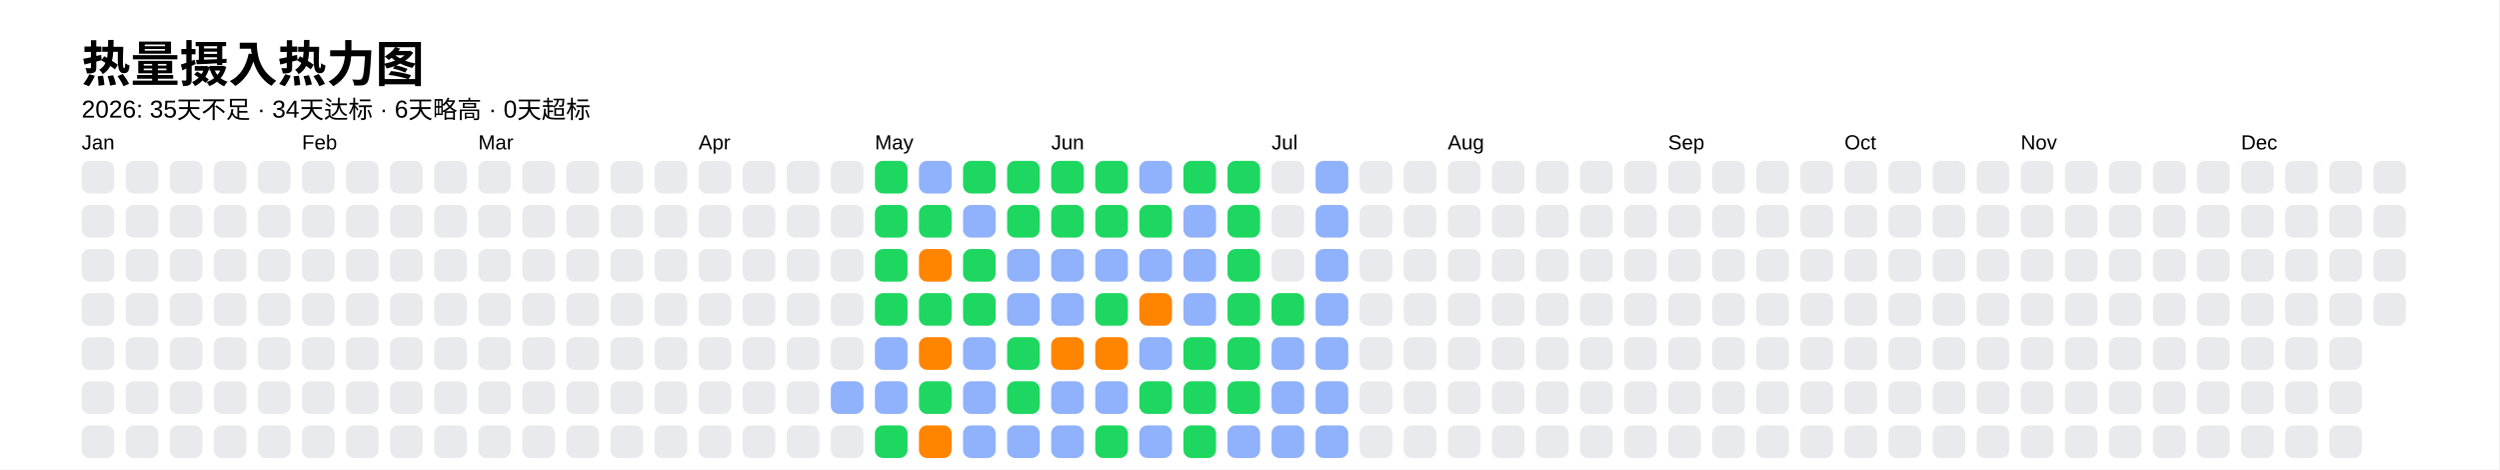
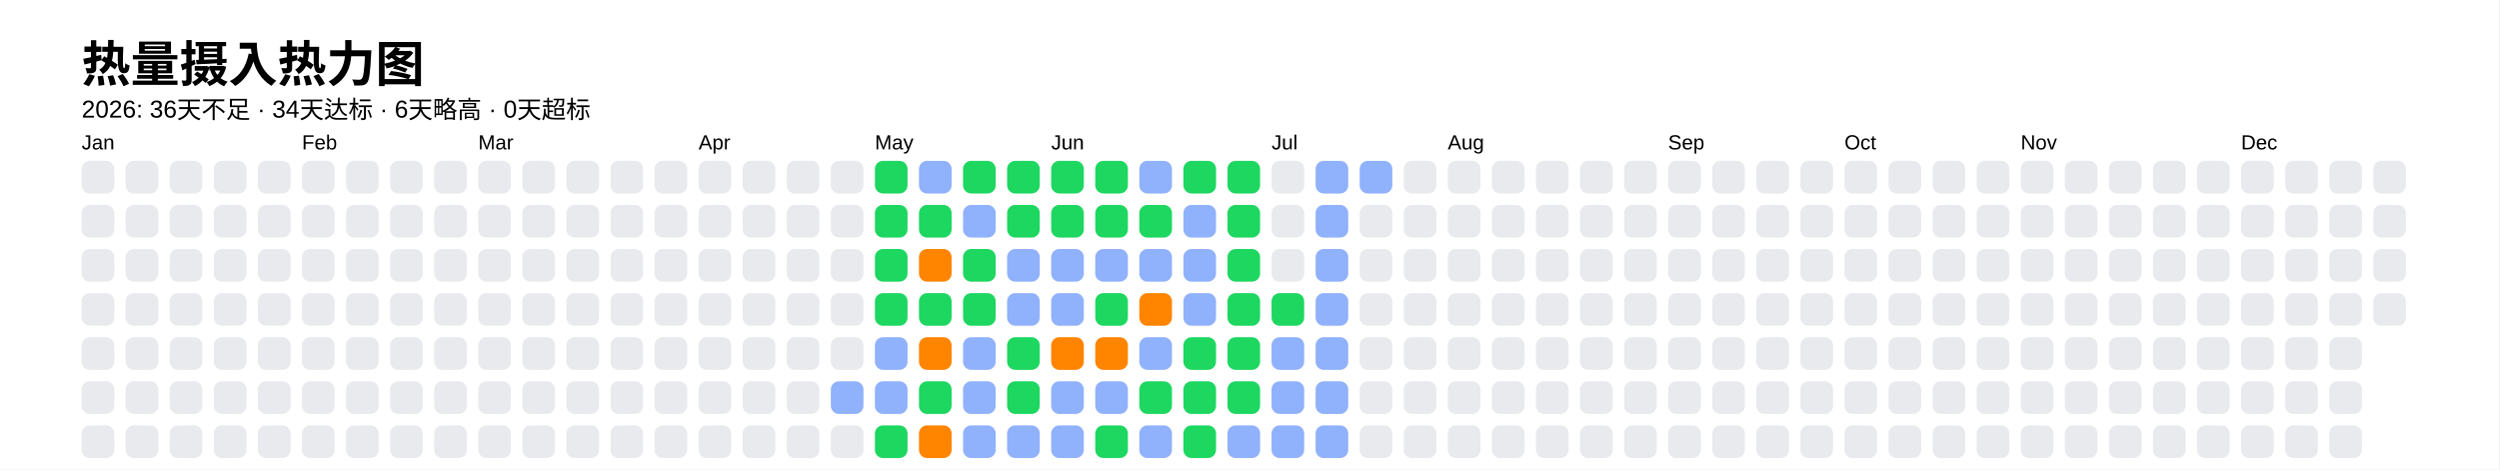
<svg xmlns="http://www.w3.org/2000/svg" style="background-color:white;" baseProfile="full" height="57.5mm" version="1.1" viewBox="0,0,306.2,57.5" width="306.2mm">
  <defs />
  <rect fill="#FFFFFF" height="57.5" width="306.2" x="0" y="0" />
  <text fill="#000000" style="font-size:6px; font-family:Arial; font-weight:bold;" x="10" y="10">热量摄入热力图</text>
-   <text fill="#000000" style="font-size:3px; font-family:Arial;" x="10" y="14.4">2026: 35天不足 · 34天达标 · 6天略高 · 0天超标</text>
+   <text fill="#000000" style="font-size:3px; font-family:Arial;" x="10" y="14.4">2026: 36天不足 · 34天达标 · 6天略高 · 0天超标</text>
  <text fill="#000000" style="font-size:2.5px; font-family:Arial" x="10" y="18.3">Jan</text>
  <rect fill="#E8EAED" height="4" rx="1" ry="1" width="4" x="10" y="19.7" />
  <rect fill="#E8EAED" height="4" rx="1" ry="1" width="4" x="10" y="25.1" />
  <rect fill="#E8EAED" height="4" rx="1" ry="1" width="4" x="10" y="30.5" />
  <rect fill="#E8EAED" height="4" rx="1" ry="1" width="4" x="10" y="35.9" />
  <rect fill="#E8EAED" height="4" rx="1" ry="1" width="4" x="10" y="41.3" />
  <rect fill="#E8EAED" height="4" rx="1" ry="1" width="4" x="10" y="46.7" />
  <rect fill="#E8EAED" height="4" rx="1" ry="1" width="4" x="10" y="52.1" />
  <rect fill="#E8EAED" height="4" rx="1" ry="1" width="4" x="15.4" y="19.7" />
  <rect fill="#E8EAED" height="4" rx="1" ry="1" width="4" x="15.4" y="25.1" />
  <rect fill="#E8EAED" height="4" rx="1" ry="1" width="4" x="15.4" y="30.5" />
  <rect fill="#E8EAED" height="4" rx="1" ry="1" width="4" x="15.4" y="35.9" />
  <rect fill="#E8EAED" height="4" rx="1" ry="1" width="4" x="15.4" y="41.3" />
  <rect fill="#E8EAED" height="4" rx="1" ry="1" width="4" x="15.4" y="46.7" />
  <rect fill="#E8EAED" height="4" rx="1" ry="1" width="4" x="15.4" y="52.1" />
  <rect fill="#E8EAED" height="4" rx="1" ry="1" width="4" x="20.8" y="19.7" />
  <rect fill="#E8EAED" height="4" rx="1" ry="1" width="4" x="20.8" y="25.1" />
  <rect fill="#E8EAED" height="4" rx="1" ry="1" width="4" x="20.8" y="30.5" />
  <rect fill="#E8EAED" height="4" rx="1" ry="1" width="4" x="20.8" y="35.9" />
  <rect fill="#E8EAED" height="4" rx="1" ry="1" width="4" x="20.8" y="41.3" />
  <rect fill="#E8EAED" height="4" rx="1" ry="1" width="4" x="20.8" y="46.7" />
  <rect fill="#E8EAED" height="4" rx="1" ry="1" width="4" x="20.8" y="52.1" />
  <rect fill="#E8EAED" height="4" rx="1" ry="1" width="4" x="26.2" y="19.7" />
  <rect fill="#E8EAED" height="4" rx="1" ry="1" width="4" x="26.2" y="25.1" />
  <rect fill="#E8EAED" height="4" rx="1" ry="1" width="4" x="26.2" y="30.5" />
  <rect fill="#E8EAED" height="4" rx="1" ry="1" width="4" x="26.2" y="35.9" />
  <rect fill="#E8EAED" height="4" rx="1" ry="1" width="4" x="26.2" y="41.3" />
  <rect fill="#E8EAED" height="4" rx="1" ry="1" width="4" x="26.2" y="46.7" />
  <rect fill="#E8EAED" height="4" rx="1" ry="1" width="4" x="26.2" y="52.1" />
  <rect fill="#E8EAED" height="4" rx="1" ry="1" width="4" x="31.6" y="19.7" />
  <rect fill="#E8EAED" height="4" rx="1" ry="1" width="4" x="31.6" y="25.1" />
  <rect fill="#E8EAED" height="4" rx="1" ry="1" width="4" x="31.6" y="30.5" />
  <rect fill="#E8EAED" height="4" rx="1" ry="1" width="4" x="31.6" y="35.9" />
  <rect fill="#E8EAED" height="4" rx="1" ry="1" width="4" x="31.6" y="41.3" />
  <rect fill="#E8EAED" height="4" rx="1" ry="1" width="4" x="31.6" y="46.7" />
  <rect fill="#E8EAED" height="4" rx="1" ry="1" width="4" x="31.6" y="52.1" />
  <text fill="#000000" style="font-size:2.5px; font-family:Arial" x="37.0" y="18.3">Feb</text>
  <rect fill="#E8EAED" height="4" rx="1" ry="1" width="4" x="37.0" y="19.7" />
  <rect fill="#E8EAED" height="4" rx="1" ry="1" width="4" x="37.0" y="25.1" />
  <rect fill="#E8EAED" height="4" rx="1" ry="1" width="4" x="37.0" y="30.5" />
  <rect fill="#E8EAED" height="4" rx="1" ry="1" width="4" x="37.0" y="35.9" />
  <rect fill="#E8EAED" height="4" rx="1" ry="1" width="4" x="37.0" y="41.3" />
  <rect fill="#E8EAED" height="4" rx="1" ry="1" width="4" x="37.0" y="46.7" />
  <rect fill="#E8EAED" height="4" rx="1" ry="1" width="4" x="37.0" y="52.1" />
  <rect fill="#E8EAED" height="4" rx="1" ry="1" width="4" x="42.4" y="19.7" />
  <rect fill="#E8EAED" height="4" rx="1" ry="1" width="4" x="42.4" y="25.1" />
  <rect fill="#E8EAED" height="4" rx="1" ry="1" width="4" x="42.4" y="30.5" />
  <rect fill="#E8EAED" height="4" rx="1" ry="1" width="4" x="42.4" y="35.9" />
  <rect fill="#E8EAED" height="4" rx="1" ry="1" width="4" x="42.4" y="41.3" />
  <rect fill="#E8EAED" height="4" rx="1" ry="1" width="4" x="42.4" y="46.7" />
  <rect fill="#E8EAED" height="4" rx="1" ry="1" width="4" x="42.4" y="52.1" />
  <rect fill="#E8EAED" height="4" rx="1" ry="1" width="4" x="47.8" y="19.7" />
  <rect fill="#E8EAED" height="4" rx="1" ry="1" width="4" x="47.8" y="25.1" />
  <rect fill="#E8EAED" height="4" rx="1" ry="1" width="4" x="47.8" y="30.5" />
  <rect fill="#E8EAED" height="4" rx="1" ry="1" width="4" x="47.8" y="35.9" />
  <rect fill="#E8EAED" height="4" rx="1" ry="1" width="4" x="47.8" y="41.3" />
  <rect fill="#E8EAED" height="4" rx="1" ry="1" width="4" x="47.8" y="46.7" />
  <rect fill="#E8EAED" height="4" rx="1" ry="1" width="4" x="47.8" y="52.1" />
  <rect fill="#E8EAED" height="4" rx="1" ry="1" width="4" x="53.2" y="19.7" />
  <rect fill="#E8EAED" height="4" rx="1" ry="1" width="4" x="53.2" y="25.1" />
  <rect fill="#E8EAED" height="4" rx="1" ry="1" width="4" x="53.2" y="30.5" />
  <rect fill="#E8EAED" height="4" rx="1" ry="1" width="4" x="53.2" y="35.9" />
  <rect fill="#E8EAED" height="4" rx="1" ry="1" width="4" x="53.2" y="41.3" />
  <rect fill="#E8EAED" height="4" rx="1" ry="1" width="4" x="53.2" y="46.7" />
  <rect fill="#E8EAED" height="4" rx="1" ry="1" width="4" x="53.2" y="52.1" />
  <text fill="#000000" style="font-size:2.5px; font-family:Arial" x="58.6" y="18.3">Mar</text>
  <rect fill="#E8EAED" height="4" rx="1" ry="1" width="4" x="58.6" y="19.7" />
  <rect fill="#E8EAED" height="4" rx="1" ry="1" width="4" x="58.6" y="25.1" />
  <rect fill="#E8EAED" height="4" rx="1" ry="1" width="4" x="58.6" y="30.5" />
  <rect fill="#E8EAED" height="4" rx="1" ry="1" width="4" x="58.6" y="35.9" />
  <rect fill="#E8EAED" height="4" rx="1" ry="1" width="4" x="58.6" y="41.3" />
  <rect fill="#E8EAED" height="4" rx="1" ry="1" width="4" x="58.6" y="46.7" />
  <rect fill="#E8EAED" height="4" rx="1" ry="1" width="4" x="58.6" y="52.1" />
  <rect fill="#E8EAED" height="4" rx="1" ry="1" width="4" x="64" y="19.7" />
  <rect fill="#E8EAED" height="4" rx="1" ry="1" width="4" x="64" y="25.1" />
  <rect fill="#E8EAED" height="4" rx="1" ry="1" width="4" x="64" y="30.5" />
  <rect fill="#E8EAED" height="4" rx="1" ry="1" width="4" x="64" y="35.9" />
  <rect fill="#E8EAED" height="4" rx="1" ry="1" width="4" x="64" y="41.3" />
  <rect fill="#E8EAED" height="4" rx="1" ry="1" width="4" x="64" y="46.7" />
  <rect fill="#E8EAED" height="4" rx="1" ry="1" width="4" x="64" y="52.1" />
  <rect fill="#E8EAED" height="4" rx="1" ry="1" width="4" x="69.4" y="19.7" />
  <rect fill="#E8EAED" height="4" rx="1" ry="1" width="4" x="69.4" y="25.1" />
  <rect fill="#E8EAED" height="4" rx="1" ry="1" width="4" x="69.4" y="30.5" />
  <rect fill="#E8EAED" height="4" rx="1" ry="1" width="4" x="69.4" y="35.9" />
  <rect fill="#E8EAED" height="4" rx="1" ry="1" width="4" x="69.4" y="41.3" />
  <rect fill="#E8EAED" height="4" rx="1" ry="1" width="4" x="69.4" y="46.7" />
  <rect fill="#E8EAED" height="4" rx="1" ry="1" width="4" x="69.4" y="52.1" />
  <rect fill="#E8EAED" height="4" rx="1" ry="1" width="4" x="74.8" y="19.7" />
  <rect fill="#E8EAED" height="4" rx="1" ry="1" width="4" x="74.8" y="25.1" />
  <rect fill="#E8EAED" height="4" rx="1" ry="1" width="4" x="74.8" y="30.5" />
  <rect fill="#E8EAED" height="4" rx="1" ry="1" width="4" x="74.8" y="35.9" />
  <rect fill="#E8EAED" height="4" rx="1" ry="1" width="4" x="74.8" y="41.3" />
  <rect fill="#E8EAED" height="4" rx="1" ry="1" width="4" x="74.8" y="46.7" />
  <rect fill="#E8EAED" height="4" rx="1" ry="1" width="4" x="74.8" y="52.1" />
  <rect fill="#E8EAED" height="4" rx="1" ry="1" width="4" x="80.2" y="19.7" />
  <rect fill="#E8EAED" height="4" rx="1" ry="1" width="4" x="80.2" y="25.1" />
  <rect fill="#E8EAED" height="4" rx="1" ry="1" width="4" x="80.2" y="30.5" />
  <rect fill="#E8EAED" height="4" rx="1" ry="1" width="4" x="80.2" y="35.9" />
  <rect fill="#E8EAED" height="4" rx="1" ry="1" width="4" x="80.2" y="41.3" />
  <rect fill="#E8EAED" height="4" rx="1" ry="1" width="4" x="80.2" y="46.7" />
  <rect fill="#E8EAED" height="4" rx="1" ry="1" width="4" x="80.2" y="52.1" />
  <text fill="#000000" style="font-size:2.5px; font-family:Arial" x="85.6" y="18.3">Apr</text>
  <rect fill="#E8EAED" height="4" rx="1" ry="1" width="4" x="85.6" y="19.7" />
  <rect fill="#E8EAED" height="4" rx="1" ry="1" width="4" x="85.6" y="25.1" />
  <rect fill="#E8EAED" height="4" rx="1" ry="1" width="4" x="85.6" y="30.5" />
  <rect fill="#E8EAED" height="4" rx="1" ry="1" width="4" x="85.6" y="35.9" />
  <rect fill="#E8EAED" height="4" rx="1" ry="1" width="4" x="85.6" y="41.3" />
  <rect fill="#E8EAED" height="4" rx="1" ry="1" width="4" x="85.6" y="46.7" />
  <rect fill="#E8EAED" height="4" rx="1" ry="1" width="4" x="85.6" y="52.1" />
  <rect fill="#E8EAED" height="4" rx="1" ry="1" width="4" x="91" y="19.7" />
  <rect fill="#E8EAED" height="4" rx="1" ry="1" width="4" x="91" y="25.1" />
  <rect fill="#E8EAED" height="4" rx="1" ry="1" width="4" x="91" y="30.5" />
  <rect fill="#E8EAED" height="4" rx="1" ry="1" width="4" x="91" y="35.9" />
  <rect fill="#E8EAED" height="4" rx="1" ry="1" width="4" x="91" y="41.3" />
  <rect fill="#E8EAED" height="4" rx="1" ry="1" width="4" x="91" y="46.7" />
  <rect fill="#E8EAED" height="4" rx="1" ry="1" width="4" x="91" y="52.1" />
  <rect fill="#E8EAED" height="4" rx="1" ry="1" width="4" x="96.4" y="19.7" />
  <rect fill="#E8EAED" height="4" rx="1" ry="1" width="4" x="96.4" y="25.1" />
  <rect fill="#E8EAED" height="4" rx="1" ry="1" width="4" x="96.4" y="30.5" />
  <rect fill="#E8EAED" height="4" rx="1" ry="1" width="4" x="96.4" y="35.9" />
  <rect fill="#E8EAED" height="4" rx="1" ry="1" width="4" x="96.4" y="41.3" />
  <rect fill="#E8EAED" height="4" rx="1" ry="1" width="4" x="96.4" y="46.7" />
  <rect fill="#E8EAED" height="4" rx="1" ry="1" width="4" x="96.4" y="52.1" />
  <rect fill="#E8EAED" height="4" rx="1" ry="1" width="4" x="101.8" y="19.7" />
  <rect fill="#E8EAED" height="4" rx="1" ry="1" width="4" x="101.8" y="25.1" />
  <rect fill="#E8EAED" height="4" rx="1" ry="1" width="4" x="101.8" y="30.5" />
  <rect fill="#E8EAED" height="4" rx="1" ry="1" width="4" x="101.8" y="35.9" />
  <rect fill="#E8EAED" height="4" rx="1" ry="1" width="4" x="101.8" y="41.3" />
  <rect fill="#90b1fb" height="4" rx="1" ry="1" width="4" x="101.8" y="46.7" />
  <rect fill="#E8EAED" height="4" rx="1" ry="1" width="4" x="101.8" y="52.1" />
  <text fill="#000000" style="font-size:2.5px; font-family:Arial" x="107.2" y="18.3">May</text>
  <rect fill="#1ed760" height="4" rx="1" ry="1" width="4" x="107.2" y="19.7" />
  <rect fill="#1ed760" height="4" rx="1" ry="1" width="4" x="107.2" y="25.1" />
  <rect fill="#1ed760" height="4" rx="1" ry="1" width="4" x="107.2" y="30.5" />
  <rect fill="#1ed760" height="4" rx="1" ry="1" width="4" x="107.2" y="35.9" />
  <rect fill="#90b1fb" height="4" rx="1" ry="1" width="4" x="107.2" y="41.3" />
  <rect fill="#90b1fb" height="4" rx="1" ry="1" width="4" x="107.2" y="46.7" />
  <rect fill="#1ed760" height="4" rx="1" ry="1" width="4" x="107.2" y="52.1" />
  <rect fill="#90b1fb" height="4" rx="1" ry="1" width="4" x="112.6" y="19.7" />
  <rect fill="#1ed760" height="4" rx="1" ry="1" width="4" x="112.6" y="25.1" />
  <rect fill="#ff8400" height="4" rx="1" ry="1" width="4" x="112.6" y="30.5" />
  <rect fill="#1ed760" height="4" rx="1" ry="1" width="4" x="112.6" y="35.9" />
  <rect fill="#ff8400" height="4" rx="1" ry="1" width="4" x="112.6" y="41.3" />
  <rect fill="#1ed760" height="4" rx="1" ry="1" width="4" x="112.6" y="46.7" />
  <rect fill="#ff8400" height="4" rx="1" ry="1" width="4" x="112.6" y="52.1" />
  <rect fill="#1ed760" height="4" rx="1" ry="1" width="4" x="118" y="19.7" />
  <rect fill="#90b1fb" height="4" rx="1" ry="1" width="4" x="118" y="25.1" />
  <rect fill="#1ed760" height="4" rx="1" ry="1" width="4" x="118" y="30.5" />
  <rect fill="#1ed760" height="4" rx="1" ry="1" width="4" x="118" y="35.9" />
  <rect fill="#90b1fb" height="4" rx="1" ry="1" width="4" x="118" y="41.3" />
  <rect fill="#90b1fb" height="4" rx="1" ry="1" width="4" x="118" y="46.7" />
  <rect fill="#90b1fb" height="4" rx="1" ry="1" width="4" x="118" y="52.1" />
  <rect fill="#1ed760" height="4" rx="1" ry="1" width="4" x="123.4" y="19.7" />
  <rect fill="#1ed760" height="4" rx="1" ry="1" width="4" x="123.4" y="25.1" />
  <rect fill="#90b1fb" height="4" rx="1" ry="1" width="4" x="123.4" y="30.5" />
  <rect fill="#90b1fb" height="4" rx="1" ry="1" width="4" x="123.4" y="35.9" />
  <rect fill="#1ed760" height="4" rx="1" ry="1" width="4" x="123.4" y="41.3" />
  <rect fill="#1ed760" height="4" rx="1" ry="1" width="4" x="123.4" y="46.7" />
  <rect fill="#90b1fb" height="4" rx="1" ry="1" width="4" x="123.4" y="52.1" />
  <text fill="#000000" style="font-size:2.5px; font-family:Arial" x="128.8" y="18.3">Jun</text>
  <rect fill="#1ed760" height="4" rx="1" ry="1" width="4" x="128.8" y="19.7" />
  <rect fill="#1ed760" height="4" rx="1" ry="1" width="4" x="128.8" y="25.1" />
  <rect fill="#90b1fb" height="4" rx="1" ry="1" width="4" x="128.8" y="30.5" />
  <rect fill="#90b1fb" height="4" rx="1" ry="1" width="4" x="128.8" y="35.9" />
  <rect fill="#ff8400" height="4" rx="1" ry="1" width="4" x="128.8" y="41.3" />
  <rect fill="#90b1fb" height="4" rx="1" ry="1" width="4" x="128.8" y="46.7" />
  <rect fill="#90b1fb" height="4" rx="1" ry="1" width="4" x="128.8" y="52.1" />
  <rect fill="#1ed760" height="4" rx="1" ry="1" width="4" x="134.2" y="19.7" />
  <rect fill="#1ed760" height="4" rx="1" ry="1" width="4" x="134.2" y="25.1" />
  <rect fill="#90b1fb" height="4" rx="1" ry="1" width="4" x="134.2" y="30.5" />
  <rect fill="#1ed760" height="4" rx="1" ry="1" width="4" x="134.2" y="35.9" />
  <rect fill="#ff8400" height="4" rx="1" ry="1" width="4" x="134.2" y="41.3" />
  <rect fill="#90b1fb" height="4" rx="1" ry="1" width="4" x="134.2" y="46.7" />
  <rect fill="#1ed760" height="4" rx="1" ry="1" width="4" x="134.2" y="52.1" />
  <rect fill="#90b1fb" height="4" rx="1" ry="1" width="4" x="139.6" y="19.7" />
  <rect fill="#1ed760" height="4" rx="1" ry="1" width="4" x="139.6" y="25.1" />
  <rect fill="#90b1fb" height="4" rx="1" ry="1" width="4" x="139.6" y="30.5" />
  <rect fill="#ff8400" height="4" rx="1" ry="1" width="4" x="139.6" y="35.9" />
  <rect fill="#90b1fb" height="4" rx="1" ry="1" width="4" x="139.6" y="41.3" />
  <rect fill="#1ed760" height="4" rx="1" ry="1" width="4" x="139.6" y="46.7" />
  <rect fill="#90b1fb" height="4" rx="1" ry="1" width="4" x="139.6" y="52.1" />
  <rect fill="#1ed760" height="4" rx="1" ry="1" width="4" x="145" y="19.7" />
  <rect fill="#90b1fb" height="4" rx="1" ry="1" width="4" x="145" y="25.1" />
  <rect fill="#90b1fb" height="4" rx="1" ry="1" width="4" x="145" y="30.5" />
  <rect fill="#90b1fb" height="4" rx="1" ry="1" width="4" x="145" y="35.9" />
  <rect fill="#1ed760" height="4" rx="1" ry="1" width="4" x="145" y="41.3" />
  <rect fill="#1ed760" height="4" rx="1" ry="1" width="4" x="145" y="46.7" />
  <rect fill="#1ed760" height="4" rx="1" ry="1" width="4" x="145" y="52.1" />
  <rect fill="#1ed760" height="4" rx="1" ry="1" width="4" x="150.4" y="19.7" />
  <rect fill="#1ed760" height="4" rx="1" ry="1" width="4" x="150.4" y="25.1" />
  <rect fill="#1ed760" height="4" rx="1" ry="1" width="4" x="150.4" y="30.5" />
  <rect fill="#1ed760" height="4" rx="1" ry="1" width="4" x="150.4" y="35.9" />
  <rect fill="#1ed760" height="4" rx="1" ry="1" width="4" x="150.4" y="41.3" />
  <rect fill="#1ed760" height="4" rx="1" ry="1" width="4" x="150.4" y="46.7" />
  <rect fill="#90b1fb" height="4" rx="1" ry="1" width="4" x="150.4" y="52.1" />
  <text fill="#000000" style="font-size:2.5px; font-family:Arial" x="155.8" y="18.3">Jul</text>
  <rect fill="#E8EAED" height="4" rx="1" ry="1" width="4" x="155.8" y="19.7" />
  <rect fill="#E8EAED" height="4" rx="1" ry="1" width="4" x="155.8" y="25.1" />
  <rect fill="#E8EAED" height="4" rx="1" ry="1" width="4" x="155.8" y="30.5" />
  <rect fill="#1ed760" height="4" rx="1" ry="1" width="4" x="155.8" y="35.9" />
  <rect fill="#90b1fb" height="4" rx="1" ry="1" width="4" x="155.8" y="41.3" />
  <rect fill="#90b1fb" height="4" rx="1" ry="1" width="4" x="155.8" y="46.7" />
  <rect fill="#90b1fb" height="4" rx="1" ry="1" width="4" x="155.8" y="52.1" />
  <rect fill="#90b1fb" height="4" rx="1" ry="1" width="4" x="161.2" y="19.7" />
  <rect fill="#90b1fb" height="4" rx="1" ry="1" width="4" x="161.2" y="25.1" />
  <rect fill="#90b1fb" height="4" rx="1" ry="1" width="4" x="161.2" y="30.5" />
  <rect fill="#90b1fb" height="4" rx="1" ry="1" width="4" x="161.2" y="35.9" />
  <rect fill="#90b1fb" height="4" rx="1" ry="1" width="4" x="161.2" y="41.3" />
  <rect fill="#90b1fb" height="4" rx="1" ry="1" width="4" x="161.2" y="46.7" />
  <rect fill="#90b1fb" height="4" rx="1" ry="1" width="4" x="161.2" y="52.1" />
-   <rect fill="#E8EAED" height="4" rx="1" ry="1" width="4" x="166.6" y="19.7" />
+   <rect fill="#90b1fb" height="4" rx="1" ry="1" width="4" x="166.6" y="19.7" />
  <rect fill="#E8EAED" height="4" rx="1" ry="1" width="4" x="166.6" y="25.1" />
  <rect fill="#E8EAED" height="4" rx="1" ry="1" width="4" x="166.6" y="30.5" />
  <rect fill="#E8EAED" height="4" rx="1" ry="1" width="4" x="166.6" y="35.9" />
  <rect fill="#E8EAED" height="4" rx="1" ry="1" width="4" x="166.6" y="41.3" />
  <rect fill="#E8EAED" height="4" rx="1" ry="1" width="4" x="166.6" y="46.7" />
  <rect fill="#E8EAED" height="4" rx="1" ry="1" width="4" x="166.6" y="52.1" />
  <rect fill="#E8EAED" height="4" rx="1" ry="1" width="4" x="172" y="19.7" />
  <rect fill="#E8EAED" height="4" rx="1" ry="1" width="4" x="172" y="25.1" />
  <rect fill="#E8EAED" height="4" rx="1" ry="1" width="4" x="172" y="30.5" />
  <rect fill="#E8EAED" height="4" rx="1" ry="1" width="4" x="172" y="35.9" />
  <rect fill="#E8EAED" height="4" rx="1" ry="1" width="4" x="172" y="41.3" />
  <rect fill="#E8EAED" height="4" rx="1" ry="1" width="4" x="172" y="46.7" />
  <rect fill="#E8EAED" height="4" rx="1" ry="1" width="4" x="172" y="52.1" />
  <text fill="#000000" style="font-size:2.5px; font-family:Arial" x="177.4" y="18.3">Aug</text>
  <rect fill="#E8EAED" height="4" rx="1" ry="1" width="4" x="177.4" y="19.7" />
  <rect fill="#E8EAED" height="4" rx="1" ry="1" width="4" x="177.4" y="25.1" />
  <rect fill="#E8EAED" height="4" rx="1" ry="1" width="4" x="177.4" y="30.5" />
  <rect fill="#E8EAED" height="4" rx="1" ry="1" width="4" x="177.4" y="35.9" />
  <rect fill="#E8EAED" height="4" rx="1" ry="1" width="4" x="177.4" y="41.3" />
  <rect fill="#E8EAED" height="4" rx="1" ry="1" width="4" x="177.4" y="46.7" />
  <rect fill="#E8EAED" height="4" rx="1" ry="1" width="4" x="177.4" y="52.1" />
  <rect fill="#E8EAED" height="4" rx="1" ry="1" width="4" x="182.8" y="19.7" />
  <rect fill="#E8EAED" height="4" rx="1" ry="1" width="4" x="182.8" y="25.1" />
  <rect fill="#E8EAED" height="4" rx="1" ry="1" width="4" x="182.8" y="30.5" />
  <rect fill="#E8EAED" height="4" rx="1" ry="1" width="4" x="182.8" y="35.9" />
  <rect fill="#E8EAED" height="4" rx="1" ry="1" width="4" x="182.8" y="41.3" />
  <rect fill="#E8EAED" height="4" rx="1" ry="1" width="4" x="182.8" y="46.7" />
  <rect fill="#E8EAED" height="4" rx="1" ry="1" width="4" x="182.8" y="52.1" />
  <rect fill="#E8EAED" height="4" rx="1" ry="1" width="4" x="188.2" y="19.7" />
  <rect fill="#E8EAED" height="4" rx="1" ry="1" width="4" x="188.2" y="25.1" />
  <rect fill="#E8EAED" height="4" rx="1" ry="1" width="4" x="188.2" y="30.5" />
  <rect fill="#E8EAED" height="4" rx="1" ry="1" width="4" x="188.2" y="35.9" />
  <rect fill="#E8EAED" height="4" rx="1" ry="1" width="4" x="188.2" y="41.3" />
  <rect fill="#E8EAED" height="4" rx="1" ry="1" width="4" x="188.2" y="46.7" />
  <rect fill="#E8EAED" height="4" rx="1" ry="1" width="4" x="188.2" y="52.1" />
  <rect fill="#E8EAED" height="4" rx="1" ry="1" width="4" x="193.6" y="19.7" />
  <rect fill="#E8EAED" height="4" rx="1" ry="1" width="4" x="193.6" y="25.1" />
  <rect fill="#E8EAED" height="4" rx="1" ry="1" width="4" x="193.6" y="30.5" />
  <rect fill="#E8EAED" height="4" rx="1" ry="1" width="4" x="193.6" y="35.9" />
  <rect fill="#E8EAED" height="4" rx="1" ry="1" width="4" x="193.6" y="41.3" />
  <rect fill="#E8EAED" height="4" rx="1" ry="1" width="4" x="193.6" y="46.7" />
  <rect fill="#E8EAED" height="4" rx="1" ry="1" width="4" x="193.6" y="52.1" />
  <rect fill="#E8EAED" height="4" rx="1" ry="1" width="4" x="199" y="19.7" />
  <rect fill="#E8EAED" height="4" rx="1" ry="1" width="4" x="199" y="25.1" />
  <rect fill="#E8EAED" height="4" rx="1" ry="1" width="4" x="199" y="30.5" />
  <rect fill="#E8EAED" height="4" rx="1" ry="1" width="4" x="199" y="35.9" />
  <rect fill="#E8EAED" height="4" rx="1" ry="1" width="4" x="199" y="41.3" />
  <rect fill="#E8EAED" height="4" rx="1" ry="1" width="4" x="199" y="46.7" />
  <rect fill="#E8EAED" height="4" rx="1" ry="1" width="4" x="199" y="52.1" />
  <text fill="#000000" style="font-size:2.5px; font-family:Arial" x="204.4" y="18.3">Sep</text>
  <rect fill="#E8EAED" height="4" rx="1" ry="1" width="4" x="204.4" y="19.7" />
  <rect fill="#E8EAED" height="4" rx="1" ry="1" width="4" x="204.4" y="25.1" />
  <rect fill="#E8EAED" height="4" rx="1" ry="1" width="4" x="204.4" y="30.5" />
  <rect fill="#E8EAED" height="4" rx="1" ry="1" width="4" x="204.4" y="35.9" />
  <rect fill="#E8EAED" height="4" rx="1" ry="1" width="4" x="204.4" y="41.3" />
  <rect fill="#E8EAED" height="4" rx="1" ry="1" width="4" x="204.4" y="46.7" />
  <rect fill="#E8EAED" height="4" rx="1" ry="1" width="4" x="204.4" y="52.1" />
  <rect fill="#E8EAED" height="4" rx="1" ry="1" width="4" x="209.8" y="19.7" />
  <rect fill="#E8EAED" height="4" rx="1" ry="1" width="4" x="209.8" y="25.1" />
  <rect fill="#E8EAED" height="4" rx="1" ry="1" width="4" x="209.8" y="30.5" />
  <rect fill="#E8EAED" height="4" rx="1" ry="1" width="4" x="209.8" y="35.9" />
  <rect fill="#E8EAED" height="4" rx="1" ry="1" width="4" x="209.8" y="41.3" />
  <rect fill="#E8EAED" height="4" rx="1" ry="1" width="4" x="209.8" y="46.7" />
  <rect fill="#E8EAED" height="4" rx="1" ry="1" width="4" x="209.8" y="52.1" />
  <rect fill="#E8EAED" height="4" rx="1" ry="1" width="4" x="215.2" y="19.7" />
  <rect fill="#E8EAED" height="4" rx="1" ry="1" width="4" x="215.2" y="25.1" />
  <rect fill="#E8EAED" height="4" rx="1" ry="1" width="4" x="215.2" y="30.5" />
  <rect fill="#E8EAED" height="4" rx="1" ry="1" width="4" x="215.2" y="35.9" />
  <rect fill="#E8EAED" height="4" rx="1" ry="1" width="4" x="215.2" y="41.3" />
  <rect fill="#E8EAED" height="4" rx="1" ry="1" width="4" x="215.2" y="46.7" />
  <rect fill="#E8EAED" height="4" rx="1" ry="1" width="4" x="215.2" y="52.1" />
  <rect fill="#E8EAED" height="4" rx="1" ry="1" width="4" x="220.6" y="19.7" />
  <rect fill="#E8EAED" height="4" rx="1" ry="1" width="4" x="220.6" y="25.1" />
  <rect fill="#E8EAED" height="4" rx="1" ry="1" width="4" x="220.6" y="30.5" />
  <rect fill="#E8EAED" height="4" rx="1" ry="1" width="4" x="220.6" y="35.9" />
  <rect fill="#E8EAED" height="4" rx="1" ry="1" width="4" x="220.6" y="41.3" />
  <rect fill="#E8EAED" height="4" rx="1" ry="1" width="4" x="220.6" y="46.7" />
  <rect fill="#E8EAED" height="4" rx="1" ry="1" width="4" x="220.6" y="52.1" />
  <text fill="#000000" style="font-size:2.5px; font-family:Arial" x="226" y="18.3">Oct</text>
  <rect fill="#E8EAED" height="4" rx="1" ry="1" width="4" x="226" y="19.7" />
  <rect fill="#E8EAED" height="4" rx="1" ry="1" width="4" x="226" y="25.1" />
  <rect fill="#E8EAED" height="4" rx="1" ry="1" width="4" x="226" y="30.5" />
  <rect fill="#E8EAED" height="4" rx="1" ry="1" width="4" x="226" y="35.9" />
  <rect fill="#E8EAED" height="4" rx="1" ry="1" width="4" x="226" y="41.3" />
  <rect fill="#E8EAED" height="4" rx="1" ry="1" width="4" x="226" y="46.7" />
  <rect fill="#E8EAED" height="4" rx="1" ry="1" width="4" x="226" y="52.1" />
  <rect fill="#E8EAED" height="4" rx="1" ry="1" width="4" x="231.4" y="19.7" />
  <rect fill="#E8EAED" height="4" rx="1" ry="1" width="4" x="231.4" y="25.1" />
  <rect fill="#E8EAED" height="4" rx="1" ry="1" width="4" x="231.4" y="30.5" />
  <rect fill="#E8EAED" height="4" rx="1" ry="1" width="4" x="231.4" y="35.9" />
  <rect fill="#E8EAED" height="4" rx="1" ry="1" width="4" x="231.4" y="41.3" />
  <rect fill="#E8EAED" height="4" rx="1" ry="1" width="4" x="231.4" y="46.7" />
  <rect fill="#E8EAED" height="4" rx="1" ry="1" width="4" x="231.4" y="52.1" />
  <rect fill="#E8EAED" height="4" rx="1" ry="1" width="4" x="236.8" y="19.7" />
  <rect fill="#E8EAED" height="4" rx="1" ry="1" width="4" x="236.8" y="25.1" />
  <rect fill="#E8EAED" height="4" rx="1" ry="1" width="4" x="236.8" y="30.5" />
  <rect fill="#E8EAED" height="4" rx="1" ry="1" width="4" x="236.8" y="35.9" />
  <rect fill="#E8EAED" height="4" rx="1" ry="1" width="4" x="236.8" y="41.3" />
  <rect fill="#E8EAED" height="4" rx="1" ry="1" width="4" x="236.8" y="46.7" />
  <rect fill="#E8EAED" height="4" rx="1" ry="1" width="4" x="236.8" y="52.1" />
  <rect fill="#E8EAED" height="4" rx="1" ry="1" width="4" x="242.2" y="19.7" />
  <rect fill="#E8EAED" height="4" rx="1" ry="1" width="4" x="242.2" y="25.1" />
  <rect fill="#E8EAED" height="4" rx="1" ry="1" width="4" x="242.2" y="30.5" />
  <rect fill="#E8EAED" height="4" rx="1" ry="1" width="4" x="242.2" y="35.9" />
  <rect fill="#E8EAED" height="4" rx="1" ry="1" width="4" x="242.2" y="41.3" />
  <rect fill="#E8EAED" height="4" rx="1" ry="1" width="4" x="242.2" y="46.7" />
  <rect fill="#E8EAED" height="4" rx="1" ry="1" width="4" x="242.2" y="52.1" />
  <text fill="#000000" style="font-size:2.5px; font-family:Arial" x="247.6" y="18.3">Nov</text>
  <rect fill="#E8EAED" height="4" rx="1" ry="1" width="4" x="247.6" y="19.7" />
  <rect fill="#E8EAED" height="4" rx="1" ry="1" width="4" x="247.6" y="25.1" />
  <rect fill="#E8EAED" height="4" rx="1" ry="1" width="4" x="247.6" y="30.5" />
  <rect fill="#E8EAED" height="4" rx="1" ry="1" width="4" x="247.6" y="35.9" />
  <rect fill="#E8EAED" height="4" rx="1" ry="1" width="4" x="247.6" y="41.3" />
  <rect fill="#E8EAED" height="4" rx="1" ry="1" width="4" x="247.6" y="46.7" />
  <rect fill="#E8EAED" height="4" rx="1" ry="1" width="4" x="247.6" y="52.1" />
  <rect fill="#E8EAED" height="4" rx="1" ry="1" width="4" x="253" y="19.7" />
  <rect fill="#E8EAED" height="4" rx="1" ry="1" width="4" x="253" y="25.1" />
  <rect fill="#E8EAED" height="4" rx="1" ry="1" width="4" x="253" y="30.5" />
  <rect fill="#E8EAED" height="4" rx="1" ry="1" width="4" x="253" y="35.9" />
  <rect fill="#E8EAED" height="4" rx="1" ry="1" width="4" x="253" y="41.3" />
  <rect fill="#E8EAED" height="4" rx="1" ry="1" width="4" x="253" y="46.7" />
  <rect fill="#E8EAED" height="4" rx="1" ry="1" width="4" x="253" y="52.1" />
  <rect fill="#E8EAED" height="4" rx="1" ry="1" width="4" x="258.4" y="19.7" />
  <rect fill="#E8EAED" height="4" rx="1" ry="1" width="4" x="258.4" y="25.1" />
  <rect fill="#E8EAED" height="4" rx="1" ry="1" width="4" x="258.4" y="30.5" />
  <rect fill="#E8EAED" height="4" rx="1" ry="1" width="4" x="258.4" y="35.9" />
  <rect fill="#E8EAED" height="4" rx="1" ry="1" width="4" x="258.4" y="41.3" />
  <rect fill="#E8EAED" height="4" rx="1" ry="1" width="4" x="258.4" y="46.7" />
  <rect fill="#E8EAED" height="4" rx="1" ry="1" width="4" x="258.4" y="52.1" />
  <rect fill="#E8EAED" height="4" rx="1" ry="1" width="4" x="263.8" y="19.7" />
  <rect fill="#E8EAED" height="4" rx="1" ry="1" width="4" x="263.8" y="25.1" />
  <rect fill="#E8EAED" height="4" rx="1" ry="1" width="4" x="263.8" y="30.5" />
  <rect fill="#E8EAED" height="4" rx="1" ry="1" width="4" x="263.8" y="35.9" />
  <rect fill="#E8EAED" height="4" rx="1" ry="1" width="4" x="263.8" y="41.3" />
  <rect fill="#E8EAED" height="4" rx="1" ry="1" width="4" x="263.8" y="46.7" />
  <rect fill="#E8EAED" height="4" rx="1" ry="1" width="4" x="263.8" y="52.1" />
  <rect fill="#E8EAED" height="4" rx="1" ry="1" width="4" x="269.2" y="19.7" />
  <rect fill="#E8EAED" height="4" rx="1" ry="1" width="4" x="269.2" y="25.1" />
  <rect fill="#E8EAED" height="4" rx="1" ry="1" width="4" x="269.2" y="30.5" />
  <rect fill="#E8EAED" height="4" rx="1" ry="1" width="4" x="269.2" y="35.9" />
  <rect fill="#E8EAED" height="4" rx="1" ry="1" width="4" x="269.2" y="41.3" />
  <rect fill="#E8EAED" height="4" rx="1" ry="1" width="4" x="269.2" y="46.7" />
  <rect fill="#E8EAED" height="4" rx="1" ry="1" width="4" x="269.2" y="52.1" />
  <text fill="#000000" style="font-size:2.5px; font-family:Arial" x="274.6" y="18.3">Dec</text>
  <rect fill="#E8EAED" height="4" rx="1" ry="1" width="4" x="274.6" y="19.7" />
  <rect fill="#E8EAED" height="4" rx="1" ry="1" width="4" x="274.6" y="25.1" />
  <rect fill="#E8EAED" height="4" rx="1" ry="1" width="4" x="274.6" y="30.5" />
  <rect fill="#E8EAED" height="4" rx="1" ry="1" width="4" x="274.6" y="35.9" />
  <rect fill="#E8EAED" height="4" rx="1" ry="1" width="4" x="274.6" y="41.3" />
  <rect fill="#E8EAED" height="4" rx="1" ry="1" width="4" x="274.6" y="46.7" />
  <rect fill="#E8EAED" height="4" rx="1" ry="1" width="4" x="274.6" y="52.1" />
  <rect fill="#E8EAED" height="4" rx="1" ry="1" width="4" x="280" y="19.7" />
  <rect fill="#E8EAED" height="4" rx="1" ry="1" width="4" x="280" y="25.1" />
  <rect fill="#E8EAED" height="4" rx="1" ry="1" width="4" x="280" y="30.5" />
  <rect fill="#E8EAED" height="4" rx="1" ry="1" width="4" x="280" y="35.9" />
  <rect fill="#E8EAED" height="4" rx="1" ry="1" width="4" x="280" y="41.3" />
  <rect fill="#E8EAED" height="4" rx="1" ry="1" width="4" x="280" y="46.7" />
  <rect fill="#E8EAED" height="4" rx="1" ry="1" width="4" x="280" y="52.1" />
  <rect fill="#E8EAED" height="4" rx="1" ry="1" width="4" x="285.4" y="19.7" />
  <rect fill="#E8EAED" height="4" rx="1" ry="1" width="4" x="285.4" y="25.1" />
  <rect fill="#E8EAED" height="4" rx="1" ry="1" width="4" x="285.4" y="30.5" />
  <rect fill="#E8EAED" height="4" rx="1" ry="1" width="4" x="285.4" y="35.9" />
  <rect fill="#E8EAED" height="4" rx="1" ry="1" width="4" x="285.4" y="41.3" />
  <rect fill="#E8EAED" height="4" rx="1" ry="1" width="4" x="285.4" y="46.7" />
  <rect fill="#E8EAED" height="4" rx="1" ry="1" width="4" x="285.4" y="52.1" />
  <rect fill="#E8EAED" height="4" rx="1" ry="1" width="4" x="290.8" y="19.7" />
  <rect fill="#E8EAED" height="4" rx="1" ry="1" width="4" x="290.8" y="25.1" />
  <rect fill="#E8EAED" height="4" rx="1" ry="1" width="4" x="290.8" y="30.5" />
  <rect fill="#E8EAED" height="4" rx="1" ry="1" width="4" x="290.8" y="35.9" />
</svg>
